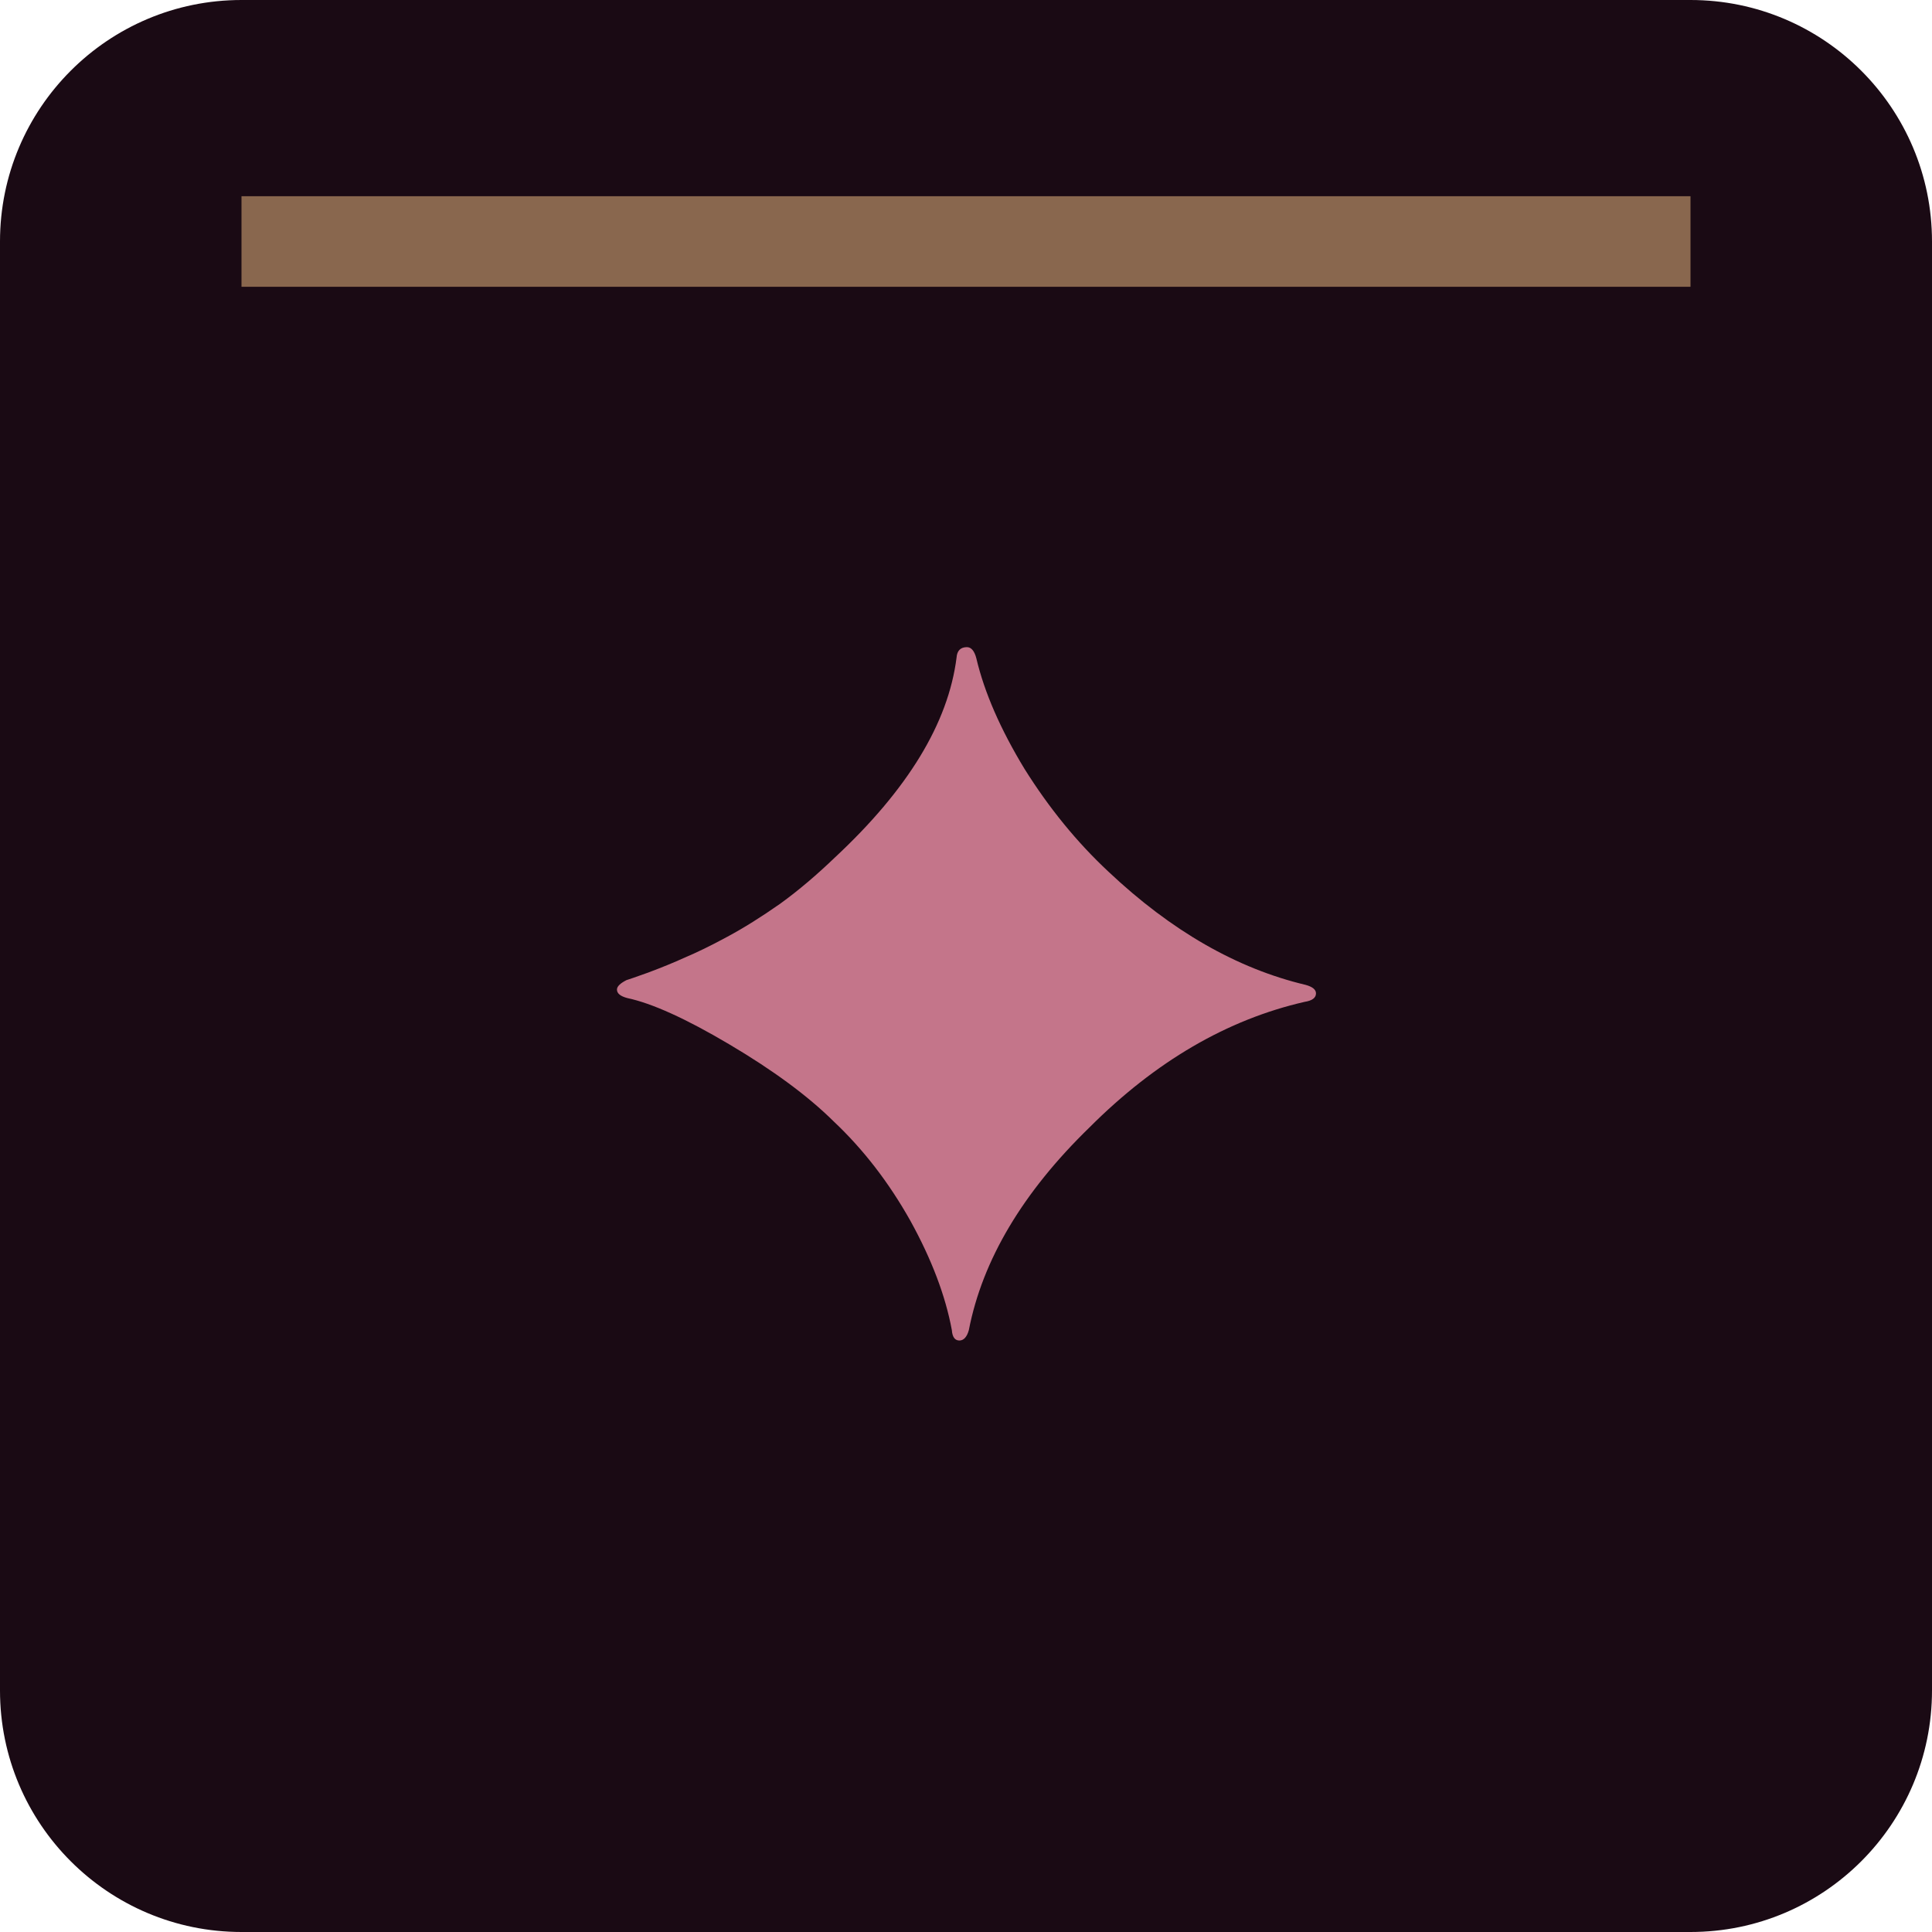
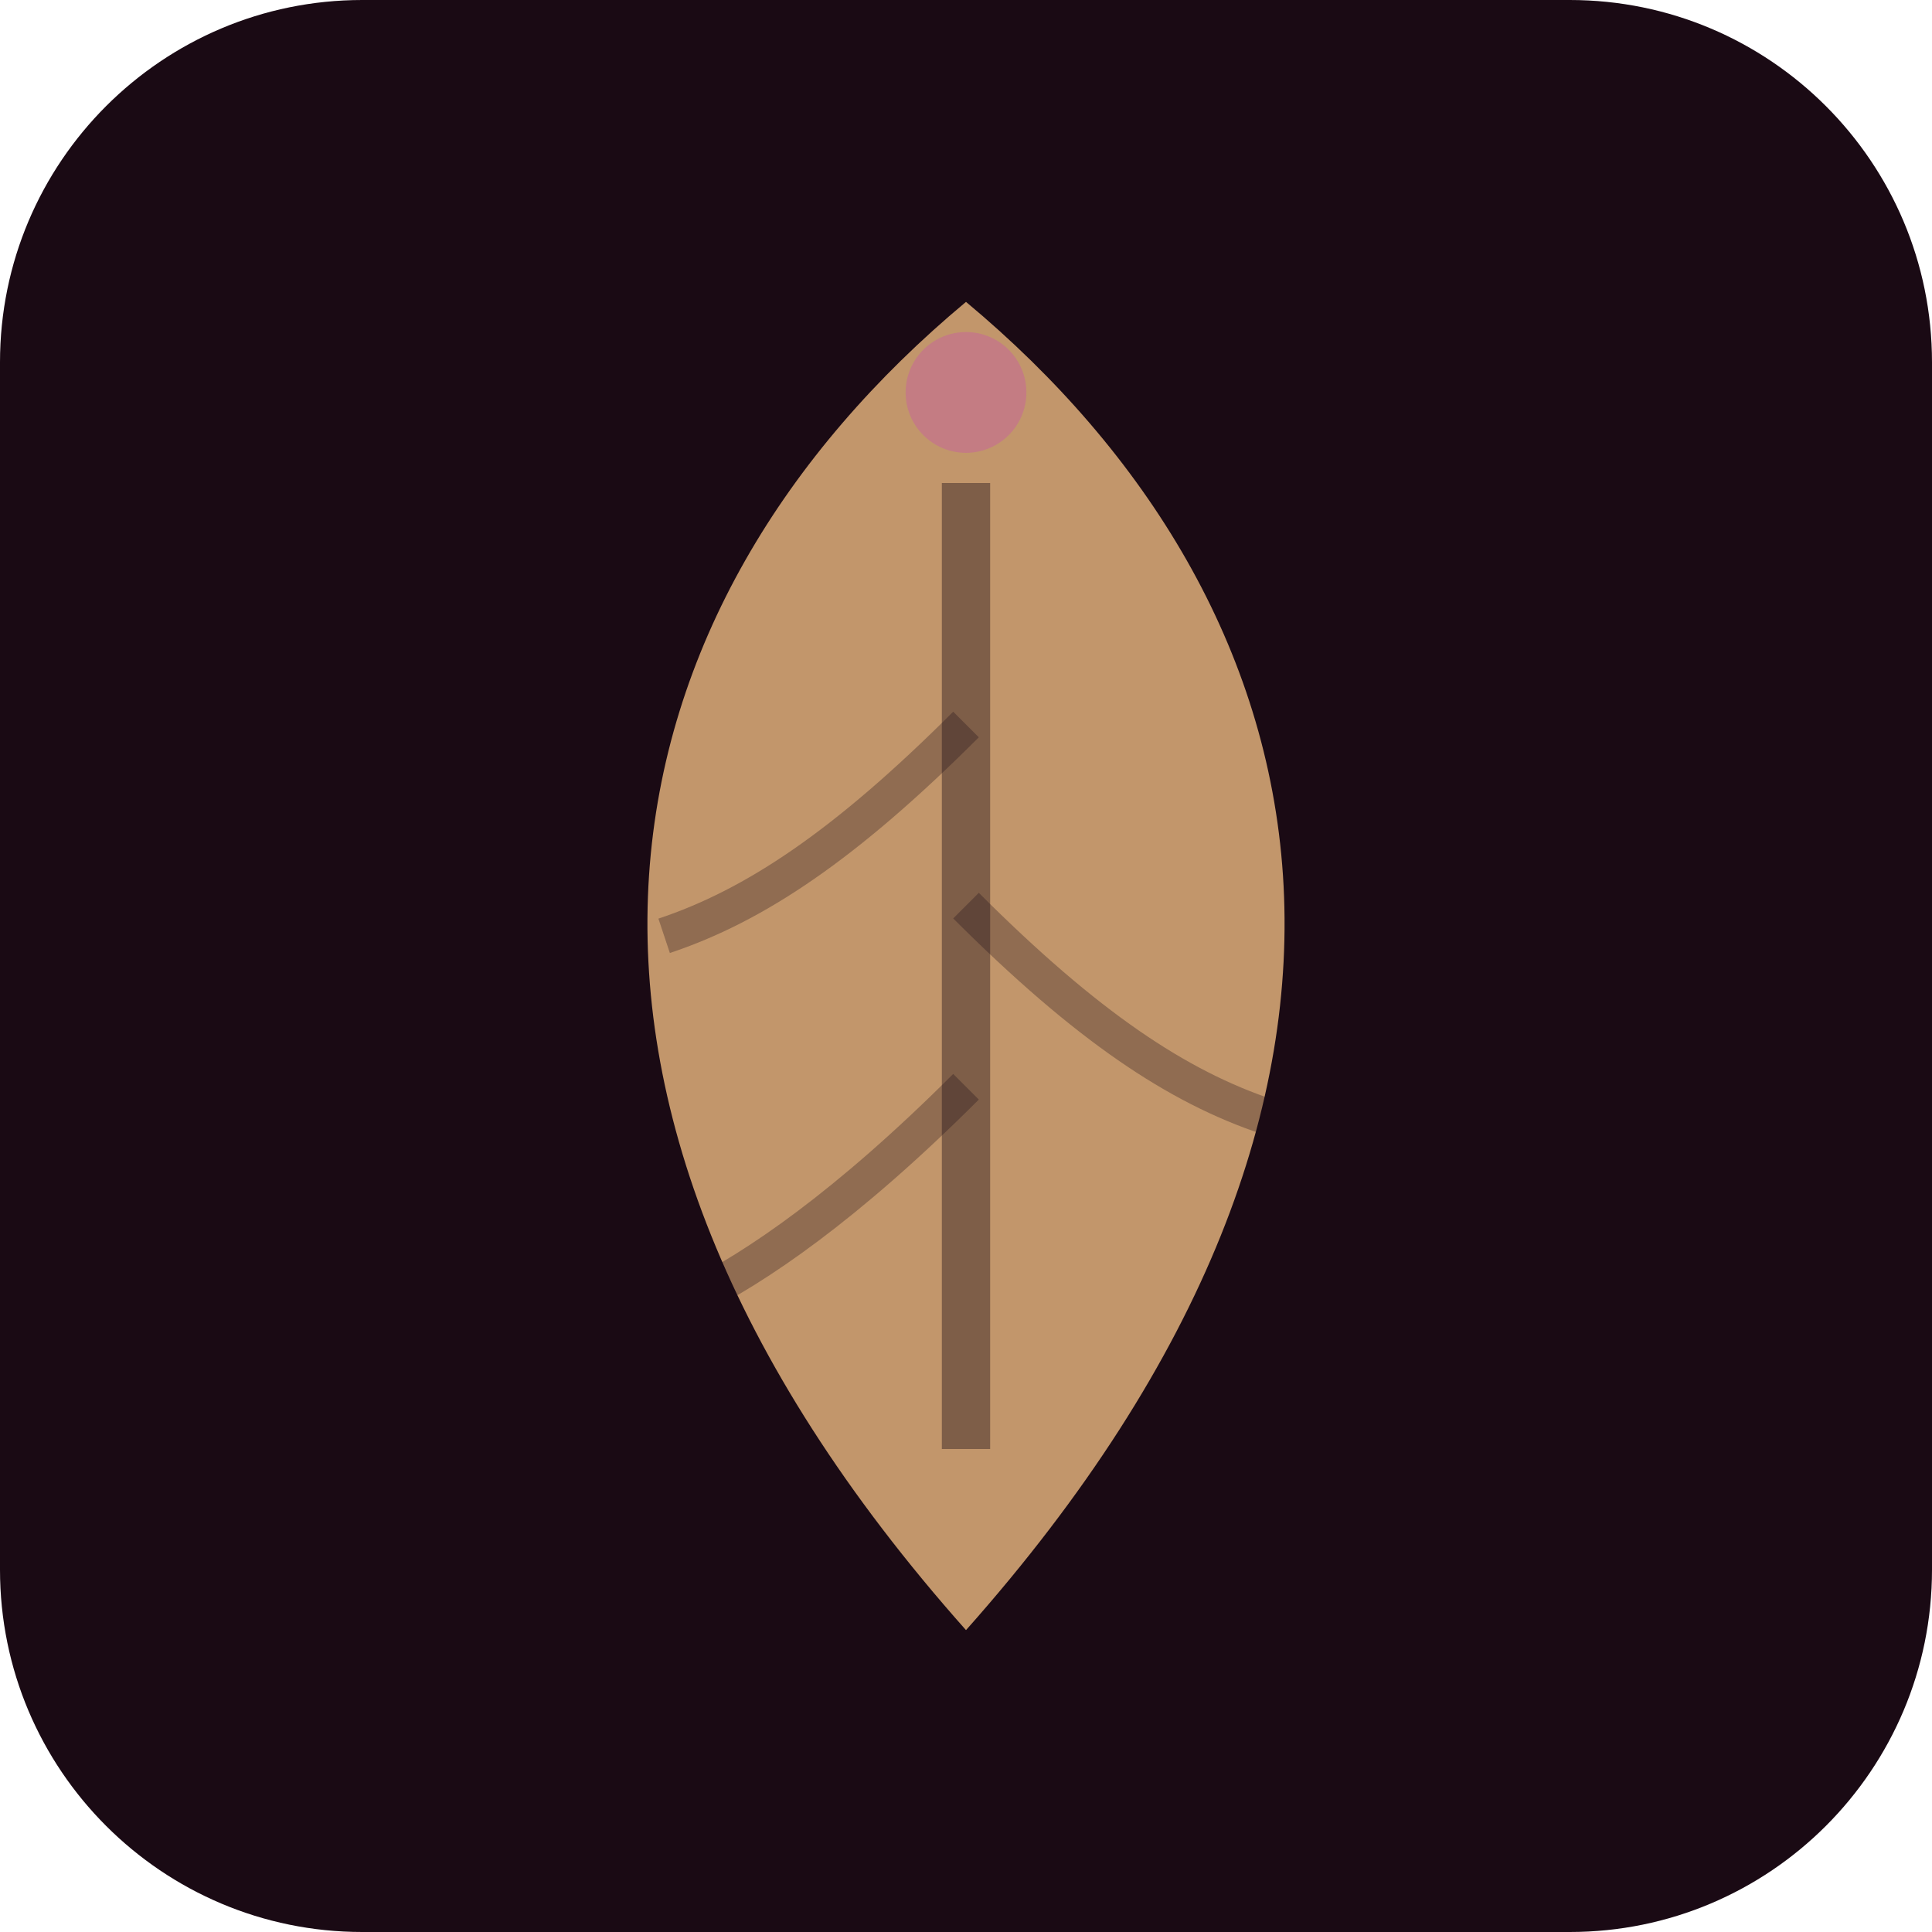
<svg xmlns="http://www.w3.org/2000/svg" viewBox="0 0 32 32" width="32" height="32">
-   <rect width="32" height="32" rx="4" fill="#1a0a14" />
-   <line x1="4" y1="4" x2="28" y2="4" stroke="#d4a574" stroke-width="1.5" opacity="0.6" />
-   <text x="16" y="22" text-anchor="middle" font-family="Georgia, serif" font-size="16" fill="#c4758a">✦</text>
+   <rect width="32" height="32" rx="6" fill="#1a0a14" />
+   <path d="M16 5 C10 10, 8 18, 16 27 C24 18, 22 10, 16 5Z" fill="#d4a574" opacity="0.9" />
+   <path d="M16 8 C16 8, 16 24, 16 24" stroke="#1a0a14" stroke-width="0.8" fill="none" opacity="0.4" />
+   <path d="M16 12 C14 14, 12.5 15, 11 15.5" stroke="#1a0a14" stroke-width="0.6" fill="none" opacity="0.3" />
+   <path d="M16 15 C18 17, 19.5 18, 21 18.5" stroke="#1a0a14" stroke-width="0.6" fill="none" opacity="0.3" />
+   <path d="M16 18 C14 20, 12.5 21, 11.5 21.5" stroke="#1a0a14" stroke-width="0.6" fill="none" opacity="0.3" />
+   <circle cx="16" cy="6.5" r="1" fill="#c4758a" opacity="0.8" />
</svg>
